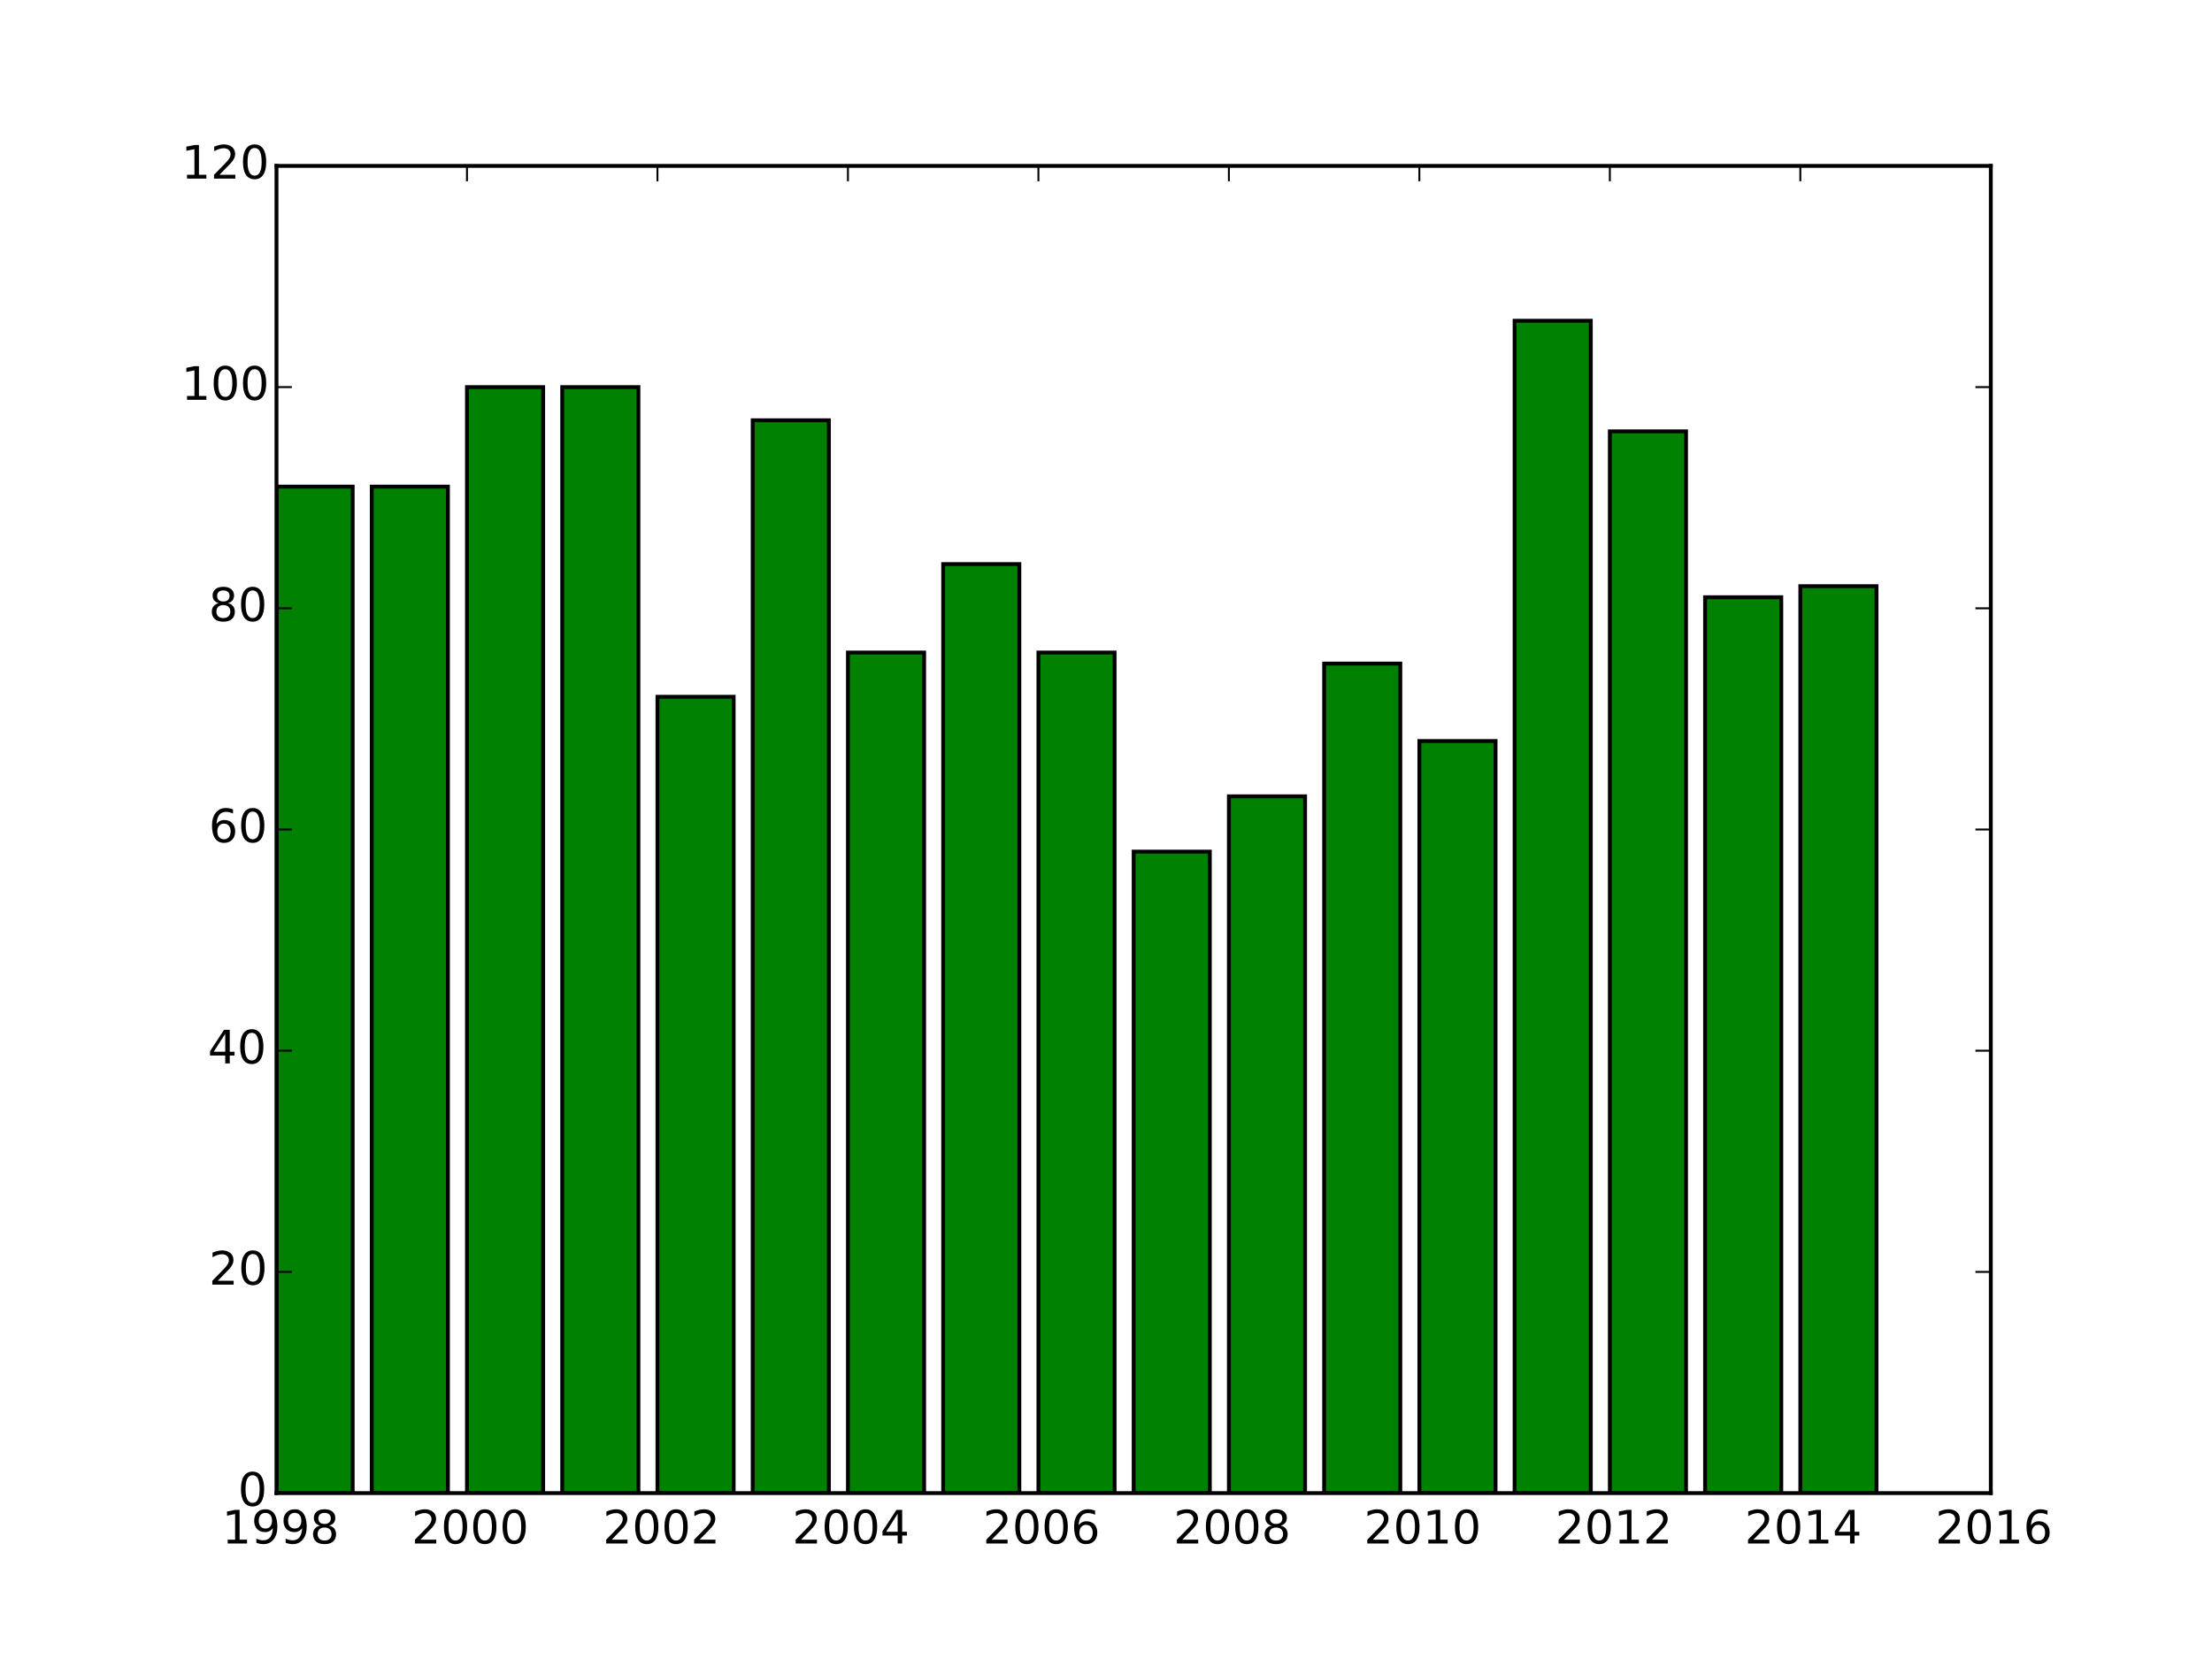
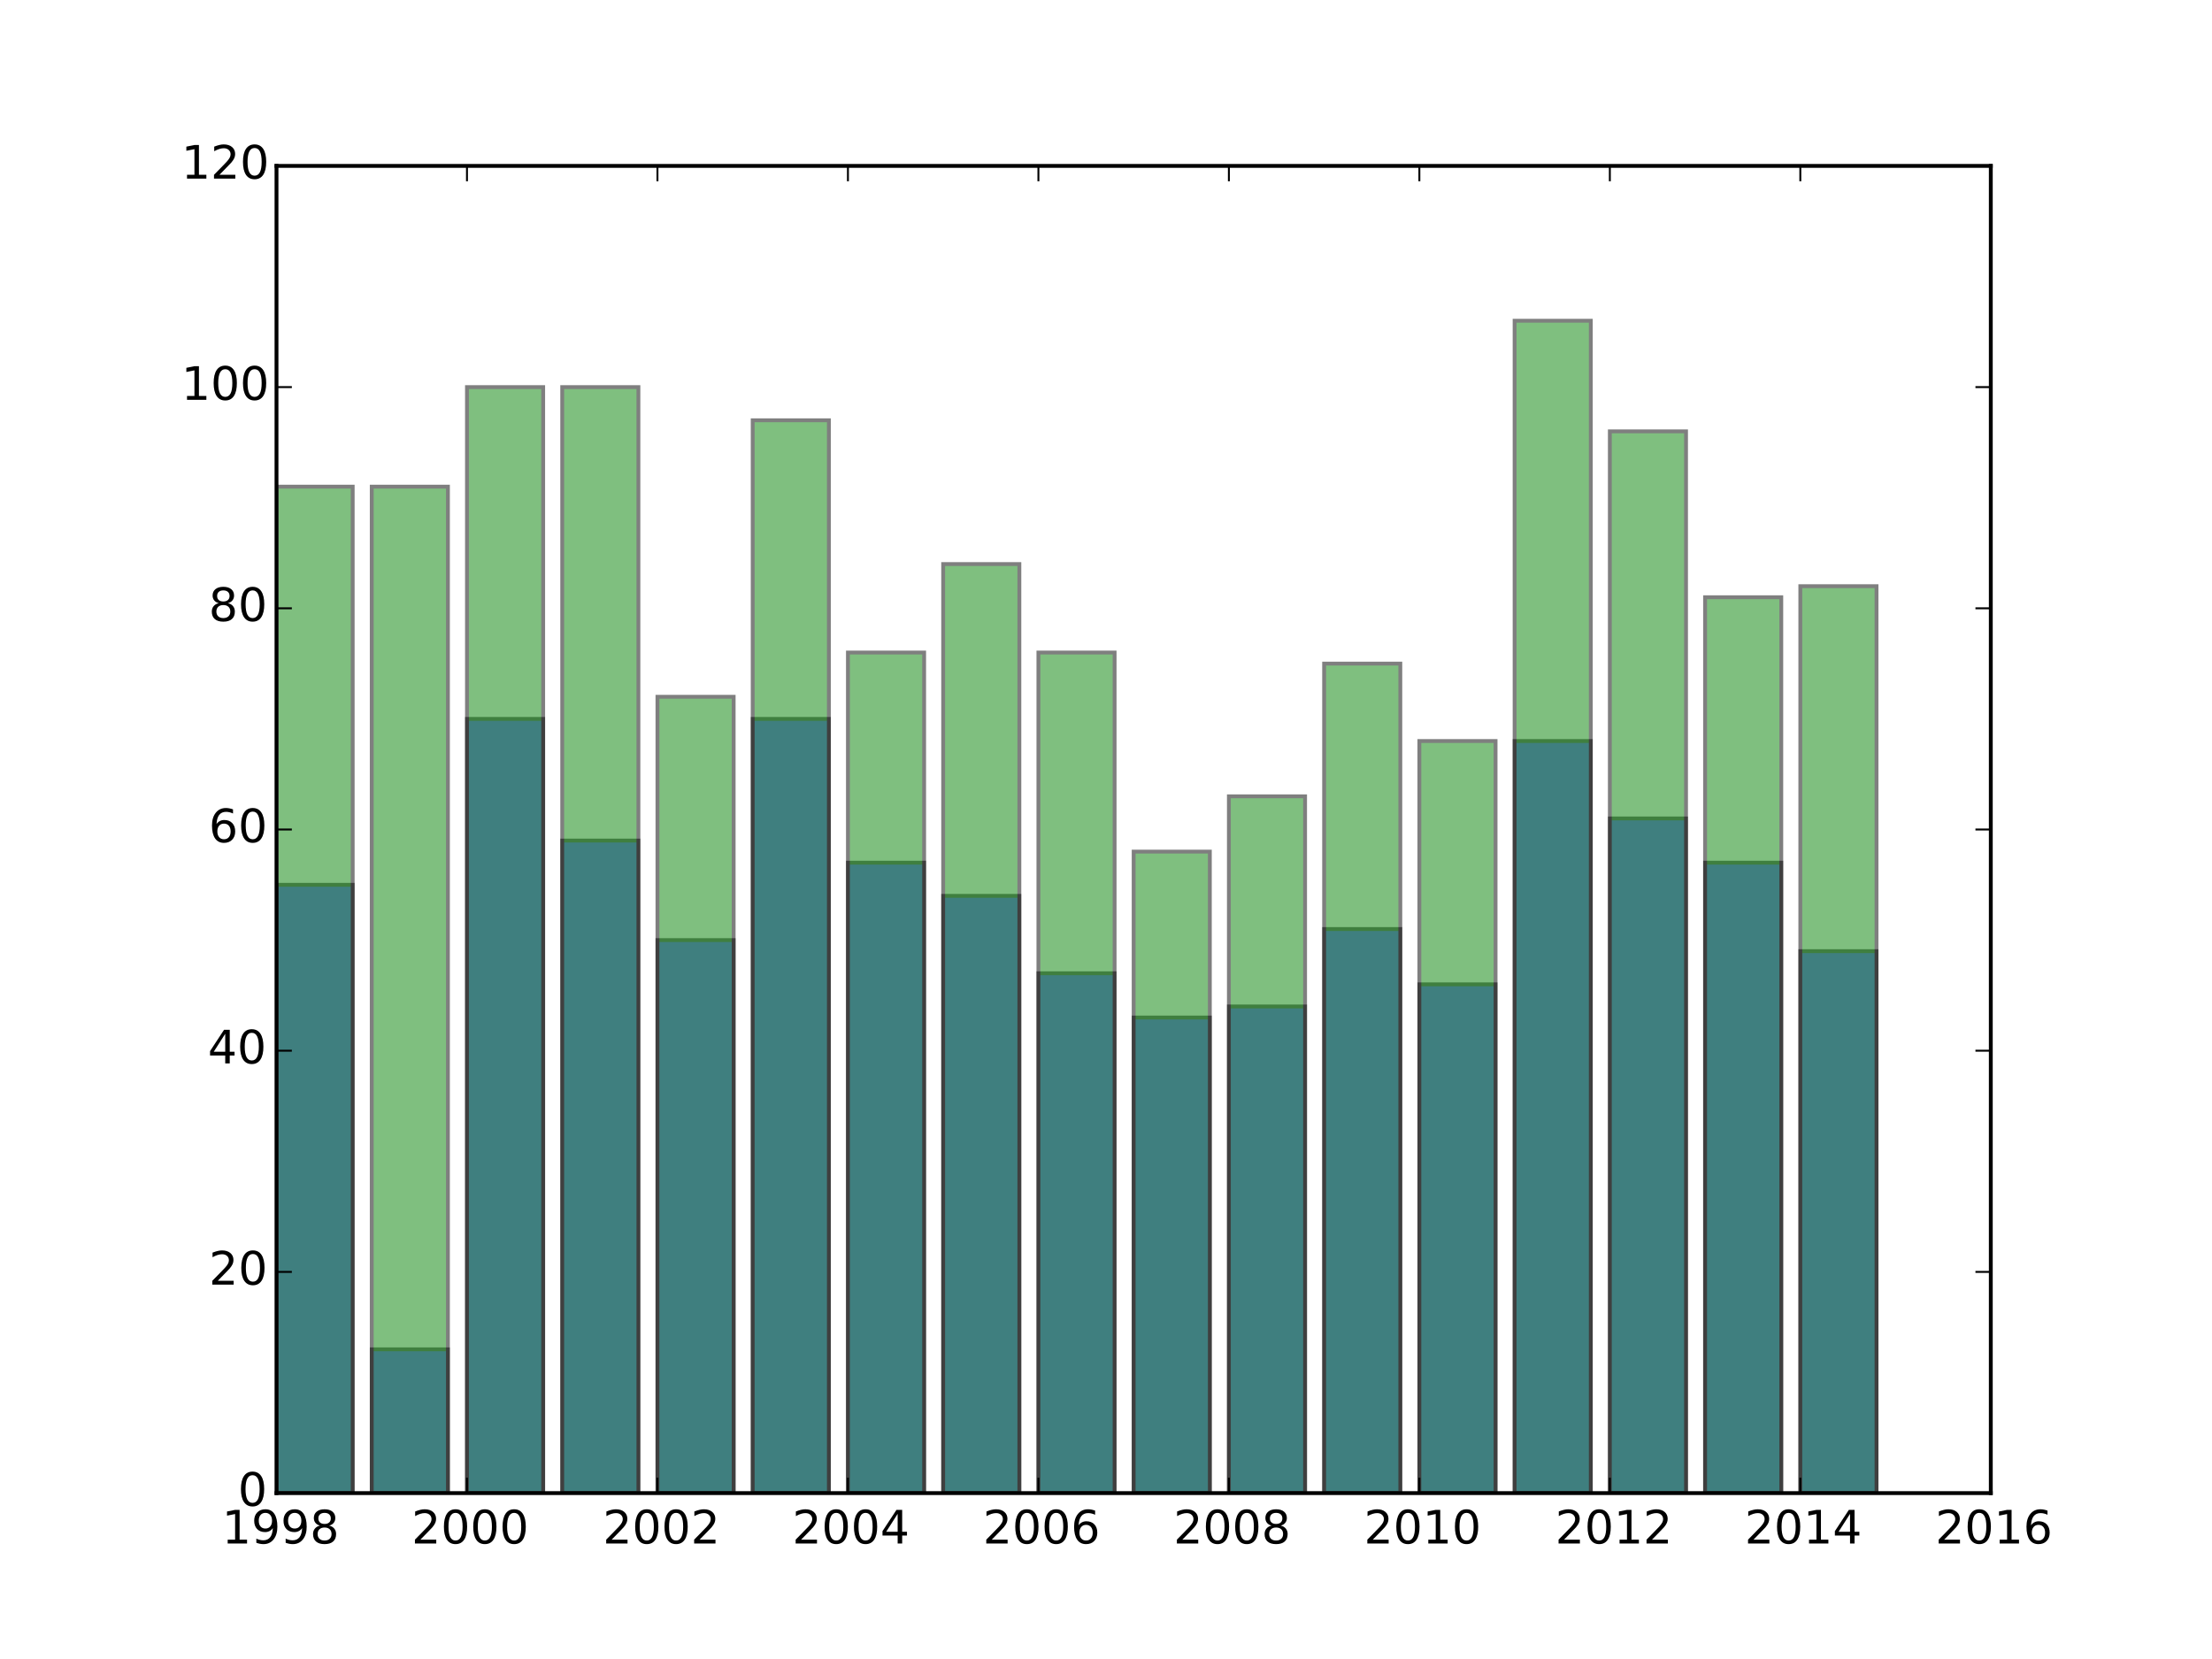
<svg xmlns="http://www.w3.org/2000/svg" xmlns:xlink="http://www.w3.org/1999/xlink" height="432pt" version="1.1" viewBox="0 0 576 432" width="576pt">
  <defs>
    <style type="text/css">
*{stroke-linecap:butt;stroke-linejoin:round;}
  </style>
  </defs>
  <g id="figure_1">
    <g id="patch_1">
      <path d=" M0 432 L576 432 L576 0 L0 0 z " style="fill:#ffffff;" />
    </g>
    <g id="axes_1">
      <g id="patch_2">
        <path d=" M72 388.8 L518.4 388.8 L518.4 43.2 L72 43.2 z " style="fill:#ffffff;" />
      </g>
      <g id="patch_3">
-         <path clip-path="url(#p7ff5b81e1d)" d=" M72 388.8 L91.84 388.8 L91.84 126.72 L72 126.72 z " style="fill:#008000;stroke:#000000;stroke-linejoin:miter;" />
+         <path clip-path="url(#p7ff5b81e1d)" d=" M72 388.8 L91.84 388.8 L91.84 230.4 L72 230.4 z " style="fill:#0000ff;opacity:0.5;stroke:#000000;stroke-linejoin:miter;" />
      </g>
      <g id="patch_4">
-         <path clip-path="url(#p7ff5b81e1d)" d=" M96.8 388.8 L116.64 388.8 L116.64 126.72 L96.8 126.72 z " style="fill:#008000;stroke:#000000;stroke-linejoin:miter;" />
+         <path clip-path="url(#p7ff5b81e1d)" d=" M96.8 388.8 L116.64 388.8 L116.64 351.36 L96.8 351.36 z " style="fill:#0000ff;opacity:0.5;stroke:#000000;stroke-linejoin:miter;" />
      </g>
      <g id="patch_5">
-         <path clip-path="url(#p7ff5b81e1d)" d=" M121.6 388.8 L141.44 388.8 L141.44 100.8 L121.6 100.8 z " style="fill:#008000;stroke:#000000;stroke-linejoin:miter;" />
+         <path clip-path="url(#p7ff5b81e1d)" d=" M121.6 388.8 L141.44 388.8 L141.44 187.2 L121.6 187.2 z " style="fill:#0000ff;opacity:0.5;stroke:#000000;stroke-linejoin:miter;" />
      </g>
      <g id="patch_6">
-         <path clip-path="url(#p7ff5b81e1d)" d=" M146.4 388.8 L166.24 388.8 L166.24 100.8 L146.4 100.8 z " style="fill:#008000;stroke:#000000;stroke-linejoin:miter;" />
+         <path clip-path="url(#p7ff5b81e1d)" d=" M146.4 388.8 L166.24 388.8 L166.24 218.88 L146.4 218.88 z " style="fill:#0000ff;opacity:0.5;stroke:#000000;stroke-linejoin:miter;" />
      </g>
      <g id="patch_7">
-         <path clip-path="url(#p7ff5b81e1d)" d=" M171.2 388.8 L191.04 388.8 L191.04 181.44 L171.2 181.44 z " style="fill:#008000;stroke:#000000;stroke-linejoin:miter;" />
+         <path clip-path="url(#p7ff5b81e1d)" d=" M171.2 388.8 L191.04 388.8 L191.04 244.8 L171.2 244.8 z " style="fill:#0000ff;opacity:0.5;stroke:#000000;stroke-linejoin:miter;" />
      </g>
      <g id="patch_8">
-         <path clip-path="url(#p7ff5b81e1d)" d=" M196 388.8 L215.84 388.8 L215.84 109.44 L196 109.44 z " style="fill:#008000;stroke:#000000;stroke-linejoin:miter;" />
+         <path clip-path="url(#p7ff5b81e1d)" d=" M196 388.8 L215.84 388.8 L215.84 187.2 L196 187.2 z " style="fill:#0000ff;opacity:0.5;stroke:#000000;stroke-linejoin:miter;" />
      </g>
      <g id="patch_9">
-         <path clip-path="url(#p7ff5b81e1d)" d=" M220.8 388.8 L240.64 388.8 L240.64 169.92 L220.8 169.92 z " style="fill:#008000;stroke:#000000;stroke-linejoin:miter;" />
+         <path clip-path="url(#p7ff5b81e1d)" d=" M220.8 388.8 L240.64 388.8 L240.64 224.64 L220.8 224.64 z " style="fill:#0000ff;opacity:0.5;stroke:#000000;stroke-linejoin:miter;" />
      </g>
      <g id="patch_10">
-         <path clip-path="url(#p7ff5b81e1d)" d=" M245.6 388.8 L265.44 388.8 L265.44 146.88 L245.6 146.88 z " style="fill:#008000;stroke:#000000;stroke-linejoin:miter;" />
+         <path clip-path="url(#p7ff5b81e1d)" d=" M245.6 388.8 L265.44 388.8 L265.44 233.28 L245.6 233.28 z " style="fill:#0000ff;opacity:0.5;stroke:#000000;stroke-linejoin:miter;" />
      </g>
      <g id="patch_11">
-         <path clip-path="url(#p7ff5b81e1d)" d=" M270.4 388.8 L290.24 388.8 L290.24 169.92 L270.4 169.92 z " style="fill:#008000;stroke:#000000;stroke-linejoin:miter;" />
+         <path clip-path="url(#p7ff5b81e1d)" d=" M270.4 388.8 L290.24 388.8 L290.24 253.44 L270.4 253.44 z " style="fill:#0000ff;opacity:0.5;stroke:#000000;stroke-linejoin:miter;" />
      </g>
      <g id="patch_12">
-         <path clip-path="url(#p7ff5b81e1d)" d=" M295.2 388.8 L315.04 388.8 L315.04 221.76 L295.2 221.76 z " style="fill:#008000;stroke:#000000;stroke-linejoin:miter;" />
+         <path clip-path="url(#p7ff5b81e1d)" d=" M295.2 388.8 L315.04 388.8 L315.04 264.96 L295.2 264.96 z " style="fill:#0000ff;opacity:0.5;stroke:#000000;stroke-linejoin:miter;" />
      </g>
      <g id="patch_13">
-         <path clip-path="url(#p7ff5b81e1d)" d=" M320 388.8 L339.84 388.8 L339.84 207.36 L320 207.36 z " style="fill:#008000;stroke:#000000;stroke-linejoin:miter;" />
+         <path clip-path="url(#p7ff5b81e1d)" d=" M320 388.8 L339.84 388.8 L339.84 262.08 L320 262.08 z " style="fill:#0000ff;opacity:0.5;stroke:#000000;stroke-linejoin:miter;" />
      </g>
      <g id="patch_14">
-         <path clip-path="url(#p7ff5b81e1d)" d=" M344.8 388.8 L364.64 388.8 L364.64 172.8 L344.8 172.8 z " style="fill:#008000;stroke:#000000;stroke-linejoin:miter;" />
+         <path clip-path="url(#p7ff5b81e1d)" d=" M344.8 388.8 L364.64 388.8 L364.64 241.92 L344.8 241.92 z " style="fill:#0000ff;opacity:0.5;stroke:#000000;stroke-linejoin:miter;" />
      </g>
      <g id="patch_15">
-         <path clip-path="url(#p7ff5b81e1d)" d=" M369.6 388.8 L389.44 388.8 L389.44 192.96 L369.6 192.96 z " style="fill:#008000;stroke:#000000;stroke-linejoin:miter;" />
+         <path clip-path="url(#p7ff5b81e1d)" d=" M369.6 388.8 L389.44 388.8 L389.44 256.32 L369.6 256.32 z " style="fill:#0000ff;opacity:0.5;stroke:#000000;stroke-linejoin:miter;" />
      </g>
      <g id="patch_16">
-         <path clip-path="url(#p7ff5b81e1d)" d=" M394.4 388.8 L414.24 388.8 L414.24 83.52 L394.4 83.52 z " style="fill:#008000;stroke:#000000;stroke-linejoin:miter;" />
+         <path clip-path="url(#p7ff5b81e1d)" d=" M394.4 388.8 L414.24 388.8 L414.24 192.96 L394.4 192.96 z " style="fill:#0000ff;opacity:0.5;stroke:#000000;stroke-linejoin:miter;" />
      </g>
      <g id="patch_17">
-         <path clip-path="url(#p7ff5b81e1d)" d=" M419.2 388.8 L439.04 388.8 L439.04 112.32 L419.2 112.32 z " style="fill:#008000;stroke:#000000;stroke-linejoin:miter;" />
+         <path clip-path="url(#p7ff5b81e1d)" d=" M419.2 388.8 L439.04 388.8 L439.04 213.12 L419.2 213.12 z " style="fill:#0000ff;opacity:0.5;stroke:#000000;stroke-linejoin:miter;" />
      </g>
      <g id="patch_18">
-         <path clip-path="url(#p7ff5b81e1d)" d=" M444 388.8 L463.84 388.8 L463.84 155.52 L444 155.52 z " style="fill:#008000;stroke:#000000;stroke-linejoin:miter;" />
+         <path clip-path="url(#p7ff5b81e1d)" d=" M444 388.8 L463.84 388.8 L463.84 224.64 L444 224.64 z " style="fill:#0000ff;opacity:0.5;stroke:#000000;stroke-linejoin:miter;" />
      </g>
      <g id="patch_19">
-         <path clip-path="url(#p7ff5b81e1d)" d=" M468.8 388.8 L488.64 388.8 L488.64 152.64 L468.8 152.64 z " style="fill:#008000;stroke:#000000;stroke-linejoin:miter;" />
+         <path clip-path="url(#p7ff5b81e1d)" d=" M468.8 388.8 L488.64 388.8 L488.64 247.68 L468.8 247.68 z " style="fill:#0000ff;opacity:0.5;stroke:#000000;stroke-linejoin:miter;" />
      </g>
      <g id="patch_20">
+         <path clip-path="url(#p7ff5b81e1d)" d=" M72 388.8 L91.84 388.8 L91.84 126.72 L72 126.72 z " style="fill:#008000;opacity:0.5;stroke:#000000;stroke-linejoin:miter;" />
+       </g>
+       <g id="patch_21">
+         <path clip-path="url(#p7ff5b81e1d)" d=" M96.8 388.8 L116.64 388.8 L116.64 126.72 L96.8 126.72 z " style="fill:#008000;opacity:0.5;stroke:#000000;stroke-linejoin:miter;" />
+       </g>
+       <g id="patch_22">
+         <path clip-path="url(#p7ff5b81e1d)" d=" M121.6 388.8 L141.44 388.8 L141.44 100.8 L121.6 100.8 z " style="fill:#008000;opacity:0.5;stroke:#000000;stroke-linejoin:miter;" />
+       </g>
+       <g id="patch_23">
+         <path clip-path="url(#p7ff5b81e1d)" d=" M146.4 388.8 L166.24 388.8 L166.24 100.8 L146.4 100.8 z " style="fill:#008000;opacity:0.5;stroke:#000000;stroke-linejoin:miter;" />
+       </g>
+       <g id="patch_24">
+         <path clip-path="url(#p7ff5b81e1d)" d=" M171.2 388.8 L191.04 388.8 L191.04 181.44 L171.2 181.44 z " style="fill:#008000;opacity:0.5;stroke:#000000;stroke-linejoin:miter;" />
+       </g>
+       <g id="patch_25">
+         <path clip-path="url(#p7ff5b81e1d)" d=" M196 388.8 L215.84 388.8 L215.84 109.44 L196 109.44 z " style="fill:#008000;opacity:0.5;stroke:#000000;stroke-linejoin:miter;" />
+       </g>
+       <g id="patch_26">
+         <path clip-path="url(#p7ff5b81e1d)" d=" M220.8 388.8 L240.64 388.8 L240.64 169.92 L220.8 169.92 z " style="fill:#008000;opacity:0.5;stroke:#000000;stroke-linejoin:miter;" />
+       </g>
+       <g id="patch_27">
+         <path clip-path="url(#p7ff5b81e1d)" d=" M245.6 388.8 L265.44 388.8 L265.44 146.88 L245.6 146.88 z " style="fill:#008000;opacity:0.5;stroke:#000000;stroke-linejoin:miter;" />
+       </g>
+       <g id="patch_28">
+         <path clip-path="url(#p7ff5b81e1d)" d=" M270.4 388.8 L290.24 388.8 L290.24 169.92 L270.4 169.92 z " style="fill:#008000;opacity:0.5;stroke:#000000;stroke-linejoin:miter;" />
+       </g>
+       <g id="patch_29">
+         <path clip-path="url(#p7ff5b81e1d)" d=" M295.2 388.8 L315.04 388.8 L315.04 221.76 L295.2 221.76 z " style="fill:#008000;opacity:0.5;stroke:#000000;stroke-linejoin:miter;" />
+       </g>
+       <g id="patch_30">
+         <path clip-path="url(#p7ff5b81e1d)" d=" M320 388.8 L339.84 388.8 L339.84 207.36 L320 207.36 z " style="fill:#008000;opacity:0.5;stroke:#000000;stroke-linejoin:miter;" />
+       </g>
+       <g id="patch_31">
+         <path clip-path="url(#p7ff5b81e1d)" d=" M344.8 388.8 L364.64 388.8 L364.64 172.8 L344.8 172.8 z " style="fill:#008000;opacity:0.5;stroke:#000000;stroke-linejoin:miter;" />
+       </g>
+       <g id="patch_32">
+         <path clip-path="url(#p7ff5b81e1d)" d=" M369.6 388.8 L389.44 388.8 L389.44 192.96 L369.6 192.96 z " style="fill:#008000;opacity:0.5;stroke:#000000;stroke-linejoin:miter;" />
+       </g>
+       <g id="patch_33">
+         <path clip-path="url(#p7ff5b81e1d)" d=" M394.4 388.8 L414.24 388.8 L414.24 83.52 L394.4 83.52 z " style="fill:#008000;opacity:0.5;stroke:#000000;stroke-linejoin:miter;" />
+       </g>
+       <g id="patch_34">
+         <path clip-path="url(#p7ff5b81e1d)" d=" M419.2 388.8 L439.04 388.8 L439.04 112.32 L419.2 112.32 z " style="fill:#008000;opacity:0.5;stroke:#000000;stroke-linejoin:miter;" />
+       </g>
+       <g id="patch_35">
+         <path clip-path="url(#p7ff5b81e1d)" d=" M444 388.8 L463.84 388.8 L463.84 155.52 L444 155.52 z " style="fill:#008000;opacity:0.5;stroke:#000000;stroke-linejoin:miter;" />
+       </g>
+       <g id="patch_36">
+         <path clip-path="url(#p7ff5b81e1d)" d=" M468.8 388.8 L488.64 388.8 L488.64 152.64 L468.8 152.64 z " style="fill:#008000;opacity:0.5;stroke:#000000;stroke-linejoin:miter;" />
+       </g>
+       <g id="patch_37">
+         <path d=" M72 388.8 L518.4 388.8" style="fill:none;stroke:#000000;stroke-linecap:square;stroke-linejoin:miter;" />
+       </g>
+       <g id="patch_38">
        <path d=" M72 388.8 L72 43.2" style="fill:none;stroke:#000000;stroke-linecap:square;stroke-linejoin:miter;" />
      </g>
-       <g id="patch_21">
-         <path d=" M72 388.8 L518.4 388.8" style="fill:none;stroke:#000000;stroke-linecap:square;stroke-linejoin:miter;" />
-       </g>
-       <g id="patch_22">
+       <g id="patch_39">
        <path d=" M518.4 388.8 L518.4 43.2" style="fill:none;stroke:#000000;stroke-linecap:square;stroke-linejoin:miter;" />
      </g>
-       <g id="patch_23">
+       <g id="patch_40">
        <path d=" M72 43.2 L518.4 43.2" style="fill:none;stroke:#000000;stroke-linecap:square;stroke-linejoin:miter;" />
      </g>
      <g id="matplotlib.axis_1">
        <g id="xtick_1">
          <g id="line2d_1">
            <defs>
              <path d=" M0 0 L0 -4" id="mc7db9fdffb" style="stroke:#000000;stroke-width:0.5;" />
            </defs>
            <g>
              <use style="stroke:#000000;stroke-width:0.5;" x="72.0" xlink:href="#mc7db9fdffb" y="388.8" />
            </g>
          </g>
          <g id="line2d_2">
            <defs>
              <path d=" M0 0 L0 4" id="m5a7d422ac3" style="stroke:#000000;stroke-width:0.5;" />
            </defs>
            <g>
              <use style="stroke:#000000;stroke-width:0.5;" x="72.0" xlink:href="#m5a7d422ac3" y="43.2" />
            </g>
          </g>
          <g id="text_1">
            <defs>
              <path d=" M12.406 8.297 L28.516 8.297 L28.516 63.922 L10.984 60.406 L10.984 69.391 L28.422 72.906 L38.281 72.906 L38.281 8.297 L54.391 8.297 L54.391 0 L12.406 0 z " id="BitstreamVeraSans-Roman-31" />
+               <path d=" M10.984 1.516 L10.984 10.5 Q14.703 8.734 18.5 7.812 Q22.312 6.891 25.984 6.891 Q35.75 6.891 40.891 13.453 Q46.047 20.016 46.781 33.406 Q43.953 29.203 39.594 26.953 Q35.25 24.703 29.984 24.703 Q19.047 24.703 12.672 31.312 Q6.297 37.938 6.297 49.422 Q6.297 60.641 12.938 67.422 Q19.578 74.219 30.609 74.219 Q43.266 74.219 49.922 64.516 Q56.594 54.828 56.594 36.375 Q56.594 19.141 48.406 8.859 Q40.234 -1.422 26.422 -1.422 Q22.703 -1.422 18.891 -0.688 Q15.094 0.047 10.984 1.516 M30.609 32.422 Q37.25 32.422 41.125 36.953 Q45.016 41.5 45.016 49.422 Q45.016 57.281 41.125 61.844 Q37.25 66.406 30.609 66.406 Q23.969 66.406 20.094 61.844 Q16.219 57.281 16.219 49.422 Q16.219 41.5 20.094 36.953 Q23.969 32.422 30.609 32.422" id="BitstreamVeraSans-Roman-39" />
              <path d=" M31.781 34.625 Q24.75 34.625 20.719 30.859 Q16.703 27.094 16.703 20.516 Q16.703 13.922 20.719 10.156 Q24.75 6.391 31.781 6.391 Q38.812 6.391 42.859 10.172 Q46.922 13.969 46.922 20.516 Q46.922 27.094 42.891 30.859 Q38.875 34.625 31.781 34.625 M21.922 38.812 Q15.578 40.375 12.031 44.719 Q8.5 49.078 8.5 55.328 Q8.5 64.062 14.719 69.141 Q20.953 74.219 31.781 74.219 Q42.672 74.219 48.875 69.141 Q55.078 64.062 55.078 55.328 Q55.078 49.078 51.531 44.719 Q48 40.375 41.703 38.812 Q48.828 37.156 52.797 32.312 Q56.781 27.484 56.781 20.516 Q56.781 9.906 50.312 4.234 Q43.844 -1.422 31.781 -1.422 Q19.734 -1.422 13.25 4.234 Q6.781 9.906 6.781 20.516 Q6.781 27.484 10.781 32.312 Q14.797 37.156 21.922 38.812 M18.312 54.391 Q18.312 48.734 21.844 45.562 Q25.391 42.391 31.781 42.391 Q38.141 42.391 41.719 45.562 Q45.312 48.734 45.312 54.391 Q45.312 60.062 41.719 63.234 Q38.141 66.406 31.781 66.406 Q25.391 66.406 21.844 63.234 Q18.312 60.062 18.312 54.391" id="BitstreamVeraSans-Roman-38" />
-               <path d=" M10.984 1.516 L10.984 10.5 Q14.703 8.734 18.5 7.812 Q22.312 6.891 25.984 6.891 Q35.75 6.891 40.891 13.453 Q46.047 20.016 46.781 33.406 Q43.953 29.203 39.594 26.953 Q35.25 24.703 29.984 24.703 Q19.047 24.703 12.672 31.312 Q6.297 37.938 6.297 49.422 Q6.297 60.641 12.938 67.422 Q19.578 74.219 30.609 74.219 Q43.266 74.219 49.922 64.516 Q56.594 54.828 56.594 36.375 Q56.594 19.141 48.406 8.859 Q40.234 -1.422 26.422 -1.422 Q22.703 -1.422 18.891 -0.688 Q15.094 0.047 10.984 1.516 M30.609 32.422 Q37.25 32.422 41.125 36.953 Q45.016 41.5 45.016 49.422 Q45.016 57.281 41.125 61.844 Q37.25 66.406 30.609 66.406 Q23.969 66.406 20.094 61.844 Q16.219 57.281 16.219 49.422 Q16.219 41.5 20.094 36.953 Q23.969 32.422 30.609 32.422" id="BitstreamVeraSans-Roman-39" />
            </defs>
            <g transform="translate(57.79969 401.9181)scale(0.12 -0.12)">
              <use xlink:href="#BitstreamVeraSans-Roman-31" />
              <use x="63.623" xlink:href="#BitstreamVeraSans-Roman-39" />
              <use x="127.246" xlink:href="#BitstreamVeraSans-Roman-39" />
              <use x="190.869" xlink:href="#BitstreamVeraSans-Roman-38" />
            </g>
          </g>
        </g>
        <g id="xtick_2">
          <g id="line2d_3">
            <g>
              <use style="stroke:#000000;stroke-width:0.5;" x="121.6" xlink:href="#mc7db9fdffb" y="388.8" />
            </g>
          </g>
          <g id="line2d_4">
            <g>
              <use style="stroke:#000000;stroke-width:0.5;" x="121.6" xlink:href="#m5a7d422ac3" y="43.2" />
            </g>
          </g>
          <g id="text_2">
            <defs>
              <path d=" M19.188 8.297 L53.609 8.297 L53.609 0 L7.328 0 L7.328 8.297 Q12.938 14.109 22.625 23.891 Q32.328 33.688 34.812 36.531 Q39.547 41.844 41.422 45.531 Q43.312 49.219 43.312 52.781 Q43.312 58.594 39.234 62.25 Q35.156 65.922 28.609 65.922 Q23.969 65.922 18.812 64.312 Q13.672 62.703 7.812 59.422 L7.812 69.391 Q13.766 71.781 18.938 73 Q24.125 74.219 28.422 74.219 Q39.75 74.219 46.484 68.547 Q53.219 62.891 53.219 53.422 Q53.219 48.922 51.531 44.891 Q49.859 40.875 45.406 35.406 Q44.188 33.984 37.641 27.219 Q31.109 20.453 19.188 8.297" id="BitstreamVeraSans-Roman-32" />
              <path d=" M31.781 66.406 Q24.172 66.406 20.328 58.906 Q16.5 51.422 16.5 36.375 Q16.5 21.391 20.328 13.891 Q24.172 6.391 31.781 6.391 Q39.453 6.391 43.281 13.891 Q47.125 21.391 47.125 36.375 Q47.125 51.422 43.281 58.906 Q39.453 66.406 31.781 66.406 M31.781 74.219 Q44.047 74.219 50.516 64.516 Q56.984 54.828 56.984 36.375 Q56.984 17.969 50.516 8.266 Q44.047 -1.422 31.781 -1.422 Q19.531 -1.422 13.062 8.266 Q6.594 17.969 6.594 36.375 Q6.594 54.828 13.062 64.516 Q19.531 74.219 31.781 74.219" id="BitstreamVeraSans-Roman-30" />
            </defs>
            <g transform="translate(107.1681 401.9181)scale(0.12 -0.12)">
              <use xlink:href="#BitstreamVeraSans-Roman-32" />
              <use x="63.623" xlink:href="#BitstreamVeraSans-Roman-30" />
              <use x="127.246" xlink:href="#BitstreamVeraSans-Roman-30" />
              <use x="190.869" xlink:href="#BitstreamVeraSans-Roman-30" />
            </g>
          </g>
        </g>
        <g id="xtick_3">
          <g id="line2d_5">
            <g>
              <use style="stroke:#000000;stroke-width:0.5;" x="171.2" xlink:href="#mc7db9fdffb" y="388.8" />
            </g>
          </g>
          <g id="line2d_6">
            <g>
              <use style="stroke:#000000;stroke-width:0.5;" x="171.2" xlink:href="#m5a7d422ac3" y="43.2" />
            </g>
          </g>
          <g id="text_3">
            <g transform="translate(156.9706 401.9181)scale(0.12 -0.12)">
              <use xlink:href="#BitstreamVeraSans-Roman-32" />
              <use x="63.623" xlink:href="#BitstreamVeraSans-Roman-30" />
              <use x="127.246" xlink:href="#BitstreamVeraSans-Roman-30" />
              <use x="190.869" xlink:href="#BitstreamVeraSans-Roman-32" />
            </g>
          </g>
        </g>
        <g id="xtick_4">
          <g id="line2d_7">
            <g>
              <use style="stroke:#000000;stroke-width:0.5;" x="220.8" xlink:href="#mc7db9fdffb" y="388.8" />
            </g>
          </g>
          <g id="line2d_8">
            <g>
              <use style="stroke:#000000;stroke-width:0.5;" x="220.8" xlink:href="#m5a7d422ac3" y="43.2" />
            </g>
          </g>
          <g id="text_4">
            <defs>
              <path d=" M37.797 64.312 L12.891 25.391 L37.797 25.391 z  M35.203 72.906 L47.609 72.906 L47.609 25.391 L58.016 25.391 L58.016 17.188 L47.609 17.188 L47.609 0 L37.797 0 L37.797 17.188 L4.891 17.188 L4.891 26.703 z " id="BitstreamVeraSans-Roman-34" />
            </defs>
            <g transform="translate(206.3063 401.9181)scale(0.12 -0.12)">
              <use xlink:href="#BitstreamVeraSans-Roman-32" />
              <use x="63.623" xlink:href="#BitstreamVeraSans-Roman-30" />
              <use x="127.246" xlink:href="#BitstreamVeraSans-Roman-30" />
              <use x="190.869" xlink:href="#BitstreamVeraSans-Roman-34" />
            </g>
          </g>
        </g>
        <g id="xtick_5">
          <g id="line2d_9">
            <g>
              <use style="stroke:#000000;stroke-width:0.5;" x="270.4" xlink:href="#mc7db9fdffb" y="388.8" />
            </g>
          </g>
          <g id="line2d_10">
            <g>
              <use style="stroke:#000000;stroke-width:0.5;" x="270.4" xlink:href="#m5a7d422ac3" y="43.2" />
            </g>
          </g>
          <g id="text_5">
            <defs>
              <path d=" M33.016 40.375 Q26.375 40.375 22.484 35.828 Q18.609 31.297 18.609 23.391 Q18.609 15.531 22.484 10.953 Q26.375 6.391 33.016 6.391 Q39.656 6.391 43.531 10.953 Q47.406 15.531 47.406 23.391 Q47.406 31.297 43.531 35.828 Q39.656 40.375 33.016 40.375 M52.594 71.297 L52.594 62.312 Q48.875 64.062 45.094 64.984 Q41.312 65.922 37.594 65.922 Q27.828 65.922 22.672 59.328 Q17.531 52.734 16.797 39.406 Q19.672 43.656 24.016 45.922 Q28.375 48.188 33.594 48.188 Q44.578 48.188 50.953 41.516 Q57.328 34.859 57.328 23.391 Q57.328 12.156 50.688 5.359 Q44.047 -1.422 33.016 -1.422 Q20.359 -1.422 13.672 8.266 Q6.984 17.969 6.984 36.375 Q6.984 53.656 15.188 63.938 Q23.391 74.219 37.203 74.219 Q40.922 74.219 44.703 73.484 Q48.484 72.75 52.594 71.297" id="BitstreamVeraSans-Roman-36" />
            </defs>
            <g transform="translate(255.9475 401.9181)scale(0.12 -0.12)">
              <use xlink:href="#BitstreamVeraSans-Roman-32" />
              <use x="63.623" xlink:href="#BitstreamVeraSans-Roman-30" />
              <use x="127.246" xlink:href="#BitstreamVeraSans-Roman-30" />
              <use x="190.869" xlink:href="#BitstreamVeraSans-Roman-36" />
            </g>
          </g>
        </g>
        <g id="xtick_6">
          <g id="line2d_11">
            <g>
              <use style="stroke:#000000;stroke-width:0.5;" x="320.0" xlink:href="#mc7db9fdffb" y="388.8" />
            </g>
          </g>
          <g id="line2d_12">
            <g>
              <use style="stroke:#000000;stroke-width:0.5;" x="320.0" xlink:href="#m5a7d422ac3" y="43.2" />
            </g>
          </g>
          <g id="text_6">
            <g transform="translate(305.5803 401.9181)scale(0.12 -0.12)">
              <use xlink:href="#BitstreamVeraSans-Roman-32" />
              <use x="63.623" xlink:href="#BitstreamVeraSans-Roman-30" />
              <use x="127.246" xlink:href="#BitstreamVeraSans-Roman-30" />
              <use x="190.869" xlink:href="#BitstreamVeraSans-Roman-38" />
            </g>
          </g>
        </g>
        <g id="xtick_7">
          <g id="line2d_13">
            <g>
              <use style="stroke:#000000;stroke-width:0.5;" x="369.6" xlink:href="#mc7db9fdffb" y="388.8" />
            </g>
          </g>
          <g id="line2d_14">
            <g>
              <use style="stroke:#000000;stroke-width:0.5;" x="369.6" xlink:href="#m5a7d422ac3" y="43.2" />
            </g>
          </g>
          <g id="text_7">
            <g transform="translate(355.1681 401.9181)scale(0.12 -0.12)">
              <use xlink:href="#BitstreamVeraSans-Roman-32" />
              <use x="63.623" xlink:href="#BitstreamVeraSans-Roman-30" />
              <use x="127.246" xlink:href="#BitstreamVeraSans-Roman-31" />
              <use x="190.869" xlink:href="#BitstreamVeraSans-Roman-30" />
            </g>
          </g>
        </g>
        <g id="xtick_8">
          <g id="line2d_15">
            <g>
              <use style="stroke:#000000;stroke-width:0.5;" x="419.2" xlink:href="#mc7db9fdffb" y="388.8" />
            </g>
          </g>
          <g id="line2d_16">
            <g>
              <use style="stroke:#000000;stroke-width:0.5;" x="419.2" xlink:href="#m5a7d422ac3" y="43.2" />
            </g>
          </g>
          <g id="text_8">
            <g transform="translate(404.9706 401.9181)scale(0.12 -0.12)">
              <use xlink:href="#BitstreamVeraSans-Roman-32" />
              <use x="63.623" xlink:href="#BitstreamVeraSans-Roman-30" />
              <use x="127.246" xlink:href="#BitstreamVeraSans-Roman-31" />
              <use x="190.869" xlink:href="#BitstreamVeraSans-Roman-32" />
            </g>
          </g>
        </g>
        <g id="xtick_9">
          <g id="line2d_17">
            <g>
              <use style="stroke:#000000;stroke-width:0.5;" x="468.8" xlink:href="#mc7db9fdffb" y="388.8" />
            </g>
          </g>
          <g id="line2d_18">
            <g>
              <use style="stroke:#000000;stroke-width:0.5;" x="468.8" xlink:href="#m5a7d422ac3" y="43.2" />
            </g>
          </g>
          <g id="text_9">
            <g transform="translate(454.3062 401.9181)scale(0.12 -0.12)">
              <use xlink:href="#BitstreamVeraSans-Roman-32" />
              <use x="63.623" xlink:href="#BitstreamVeraSans-Roman-30" />
              <use x="127.246" xlink:href="#BitstreamVeraSans-Roman-31" />
              <use x="190.869" xlink:href="#BitstreamVeraSans-Roman-34" />
            </g>
          </g>
        </g>
        <g id="xtick_10">
          <g id="line2d_19">
            <g>
              <use style="stroke:#000000;stroke-width:0.5;" x="518.4" xlink:href="#mc7db9fdffb" y="388.8" />
            </g>
          </g>
          <g id="line2d_20">
            <g>
              <use style="stroke:#000000;stroke-width:0.5;" x="518.4" xlink:href="#m5a7d422ac3" y="43.2" />
            </g>
          </g>
          <g id="text_10">
            <g transform="translate(503.9475 401.9181)scale(0.12 -0.12)">
              <use xlink:href="#BitstreamVeraSans-Roman-32" />
              <use x="63.623" xlink:href="#BitstreamVeraSans-Roman-30" />
              <use x="127.246" xlink:href="#BitstreamVeraSans-Roman-31" />
              <use x="190.869" xlink:href="#BitstreamVeraSans-Roman-36" />
            </g>
          </g>
        </g>
      </g>
      <g id="matplotlib.axis_2">
        <g id="ytick_1">
          <g id="line2d_21">
            <defs>
              <path d=" M0 0 L4 0" id="md7965d1ba0" style="stroke:#000000;stroke-width:0.5;" />
            </defs>
            <g>
              <use style="stroke:#000000;stroke-width:0.5;" x="72.0" xlink:href="#md7965d1ba0" y="388.8" />
            </g>
          </g>
          <g id="line2d_22">
            <defs>
              <path d=" M0 0 L-4 0" id="md9a1c1a7cd" style="stroke:#000000;stroke-width:0.5;" />
            </defs>
            <g>
              <use style="stroke:#000000;stroke-width:0.5;" x="518.4" xlink:href="#md9a1c1a7cd" y="388.8" />
            </g>
          </g>
          <g id="text_11">
            <g transform="translate(61.95312 392.1112)scale(0.12 -0.12)">
              <use xlink:href="#BitstreamVeraSans-Roman-30" />
            </g>
          </g>
        </g>
        <g id="ytick_2">
          <g id="line2d_23">
            <g>
              <use style="stroke:#000000;stroke-width:0.5;" x="72.0" xlink:href="#md7965d1ba0" y="331.2" />
            </g>
          </g>
          <g id="line2d_24">
            <g>
              <use style="stroke:#000000;stroke-width:0.5;" x="518.4" xlink:href="#md9a1c1a7cd" y="331.2" />
            </g>
          </g>
          <g id="text_12">
            <g transform="translate(54.40625 334.5113)scale(0.12 -0.12)">
              <use xlink:href="#BitstreamVeraSans-Roman-32" />
              <use x="63.623" xlink:href="#BitstreamVeraSans-Roman-30" />
            </g>
          </g>
        </g>
        <g id="ytick_3">
          <g id="line2d_25">
            <g>
              <use style="stroke:#000000;stroke-width:0.5;" x="72.0" xlink:href="#md7965d1ba0" y="273.6" />
            </g>
          </g>
          <g id="line2d_26">
            <g>
              <use style="stroke:#000000;stroke-width:0.5;" x="518.4" xlink:href="#md9a1c1a7cd" y="273.6" />
            </g>
          </g>
          <g id="text_13">
            <g transform="translate(54.11375 276.9112)scale(0.12 -0.12)">
              <use xlink:href="#BitstreamVeraSans-Roman-34" />
              <use x="63.623" xlink:href="#BitstreamVeraSans-Roman-30" />
            </g>
          </g>
        </g>
        <g id="ytick_4">
          <g id="line2d_27">
            <g>
              <use style="stroke:#000000;stroke-width:0.5;" x="72.0" xlink:href="#md7965d1ba0" y="216.0" />
            </g>
          </g>
          <g id="line2d_28">
            <g>
              <use style="stroke:#000000;stroke-width:0.5;" x="518.4" xlink:href="#md9a1c1a7cd" y="216.0" />
            </g>
          </g>
          <g id="text_14">
            <g transform="translate(54.365 219.3113)scale(0.12 -0.12)">
              <use xlink:href="#BitstreamVeraSans-Roman-36" />
              <use x="63.623" xlink:href="#BitstreamVeraSans-Roman-30" />
            </g>
          </g>
        </g>
        <g id="ytick_5">
          <g id="line2d_29">
            <g>
              <use style="stroke:#000000;stroke-width:0.5;" x="72.0" xlink:href="#md7965d1ba0" y="158.4" />
            </g>
          </g>
          <g id="line2d_30">
            <g>
              <use style="stroke:#000000;stroke-width:0.5;" x="518.4" xlink:href="#md9a1c1a7cd" y="158.4" />
            </g>
          </g>
          <g id="text_15">
            <g transform="translate(54.34063 161.7113)scale(0.12 -0.12)">
              <use xlink:href="#BitstreamVeraSans-Roman-38" />
              <use x="63.623" xlink:href="#BitstreamVeraSans-Roman-30" />
            </g>
          </g>
        </g>
        <g id="ytick_6">
          <g id="line2d_31">
            <g>
              <use style="stroke:#000000;stroke-width:0.5;" x="72.0" xlink:href="#md7965d1ba0" y="100.8" />
            </g>
          </g>
          <g id="line2d_32">
            <g>
              <use style="stroke:#000000;stroke-width:0.5;" x="518.4" xlink:href="#md9a1c1a7cd" y="100.8" />
            </g>
          </g>
          <g id="text_16">
            <g transform="translate(47.21 104.1112)scale(0.12 -0.12)">
              <use xlink:href="#BitstreamVeraSans-Roman-31" />
              <use x="63.623" xlink:href="#BitstreamVeraSans-Roman-30" />
              <use x="127.246" xlink:href="#BitstreamVeraSans-Roman-30" />
            </g>
          </g>
        </g>
        <g id="ytick_7">
          <g id="line2d_33">
            <g>
              <use style="stroke:#000000;stroke-width:0.5;" x="72.0" xlink:href="#md7965d1ba0" y="43.2" />
            </g>
          </g>
          <g id="line2d_34">
            <g>
              <use style="stroke:#000000;stroke-width:0.5;" x="518.4" xlink:href="#md9a1c1a7cd" y="43.2" />
            </g>
          </g>
          <g id="text_17">
            <g transform="translate(47.21 46.51125)scale(0.12 -0.12)">
              <use xlink:href="#BitstreamVeraSans-Roman-31" />
              <use x="63.623" xlink:href="#BitstreamVeraSans-Roman-32" />
              <use x="127.246" xlink:href="#BitstreamVeraSans-Roman-30" />
            </g>
          </g>
        </g>
      </g>
    </g>
  </g>
  <defs>
    <clipPath id="p7ff5b81e1d">
      <rect height="345.6" width="446.4" x="72.0" y="43.2" />
    </clipPath>
  </defs>
</svg>
